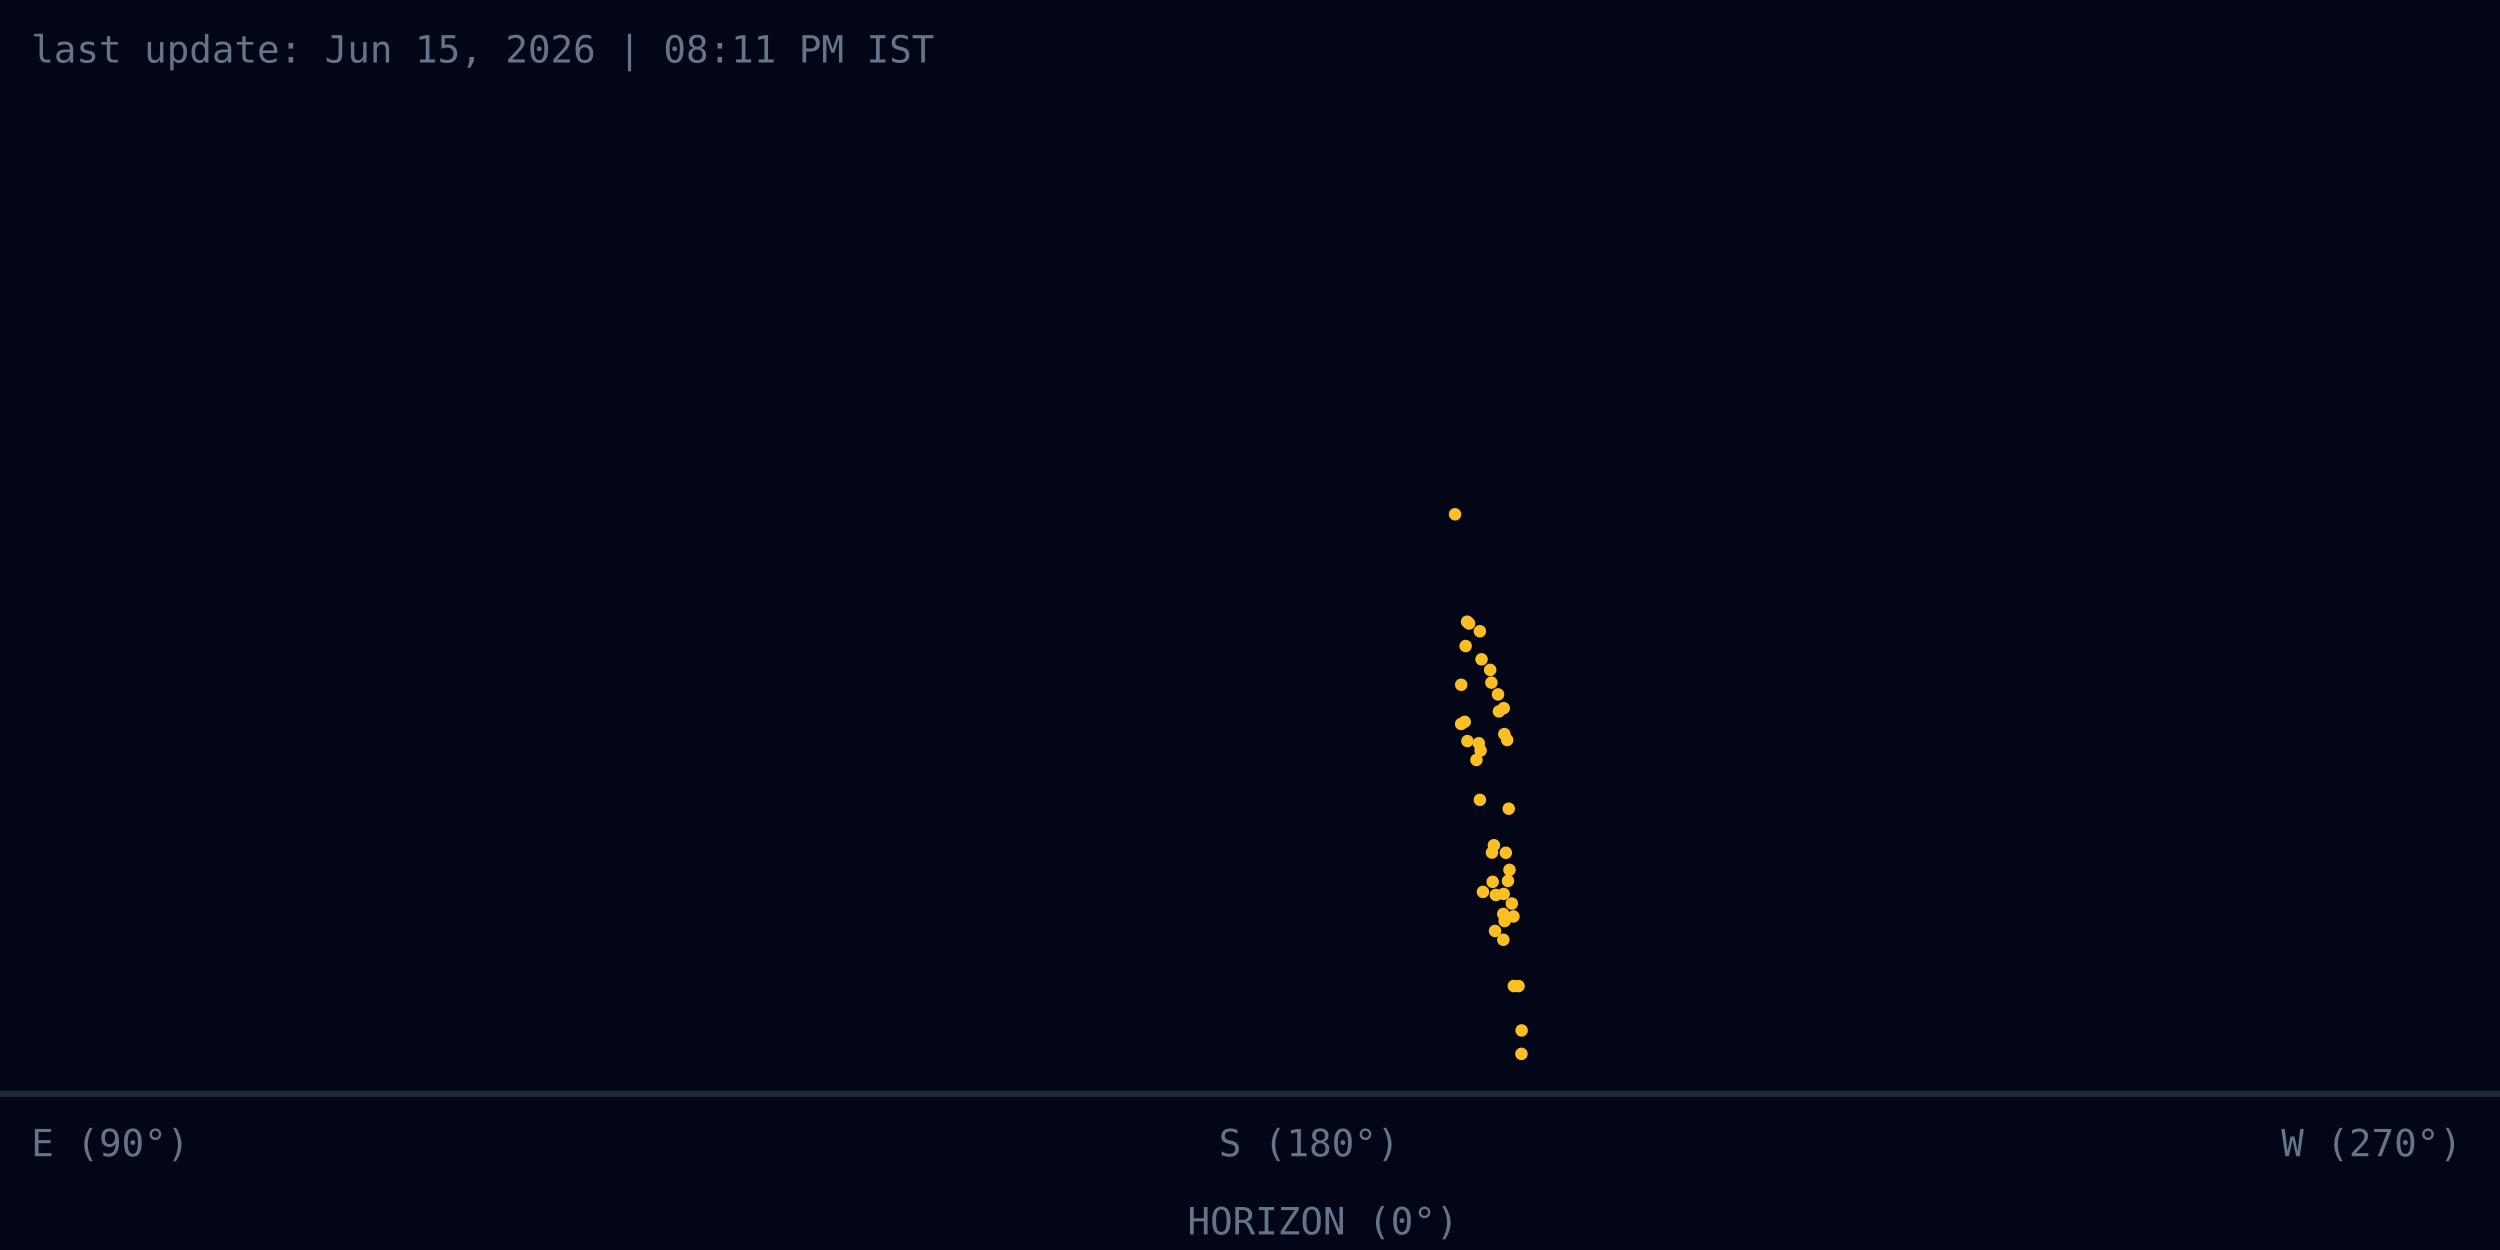
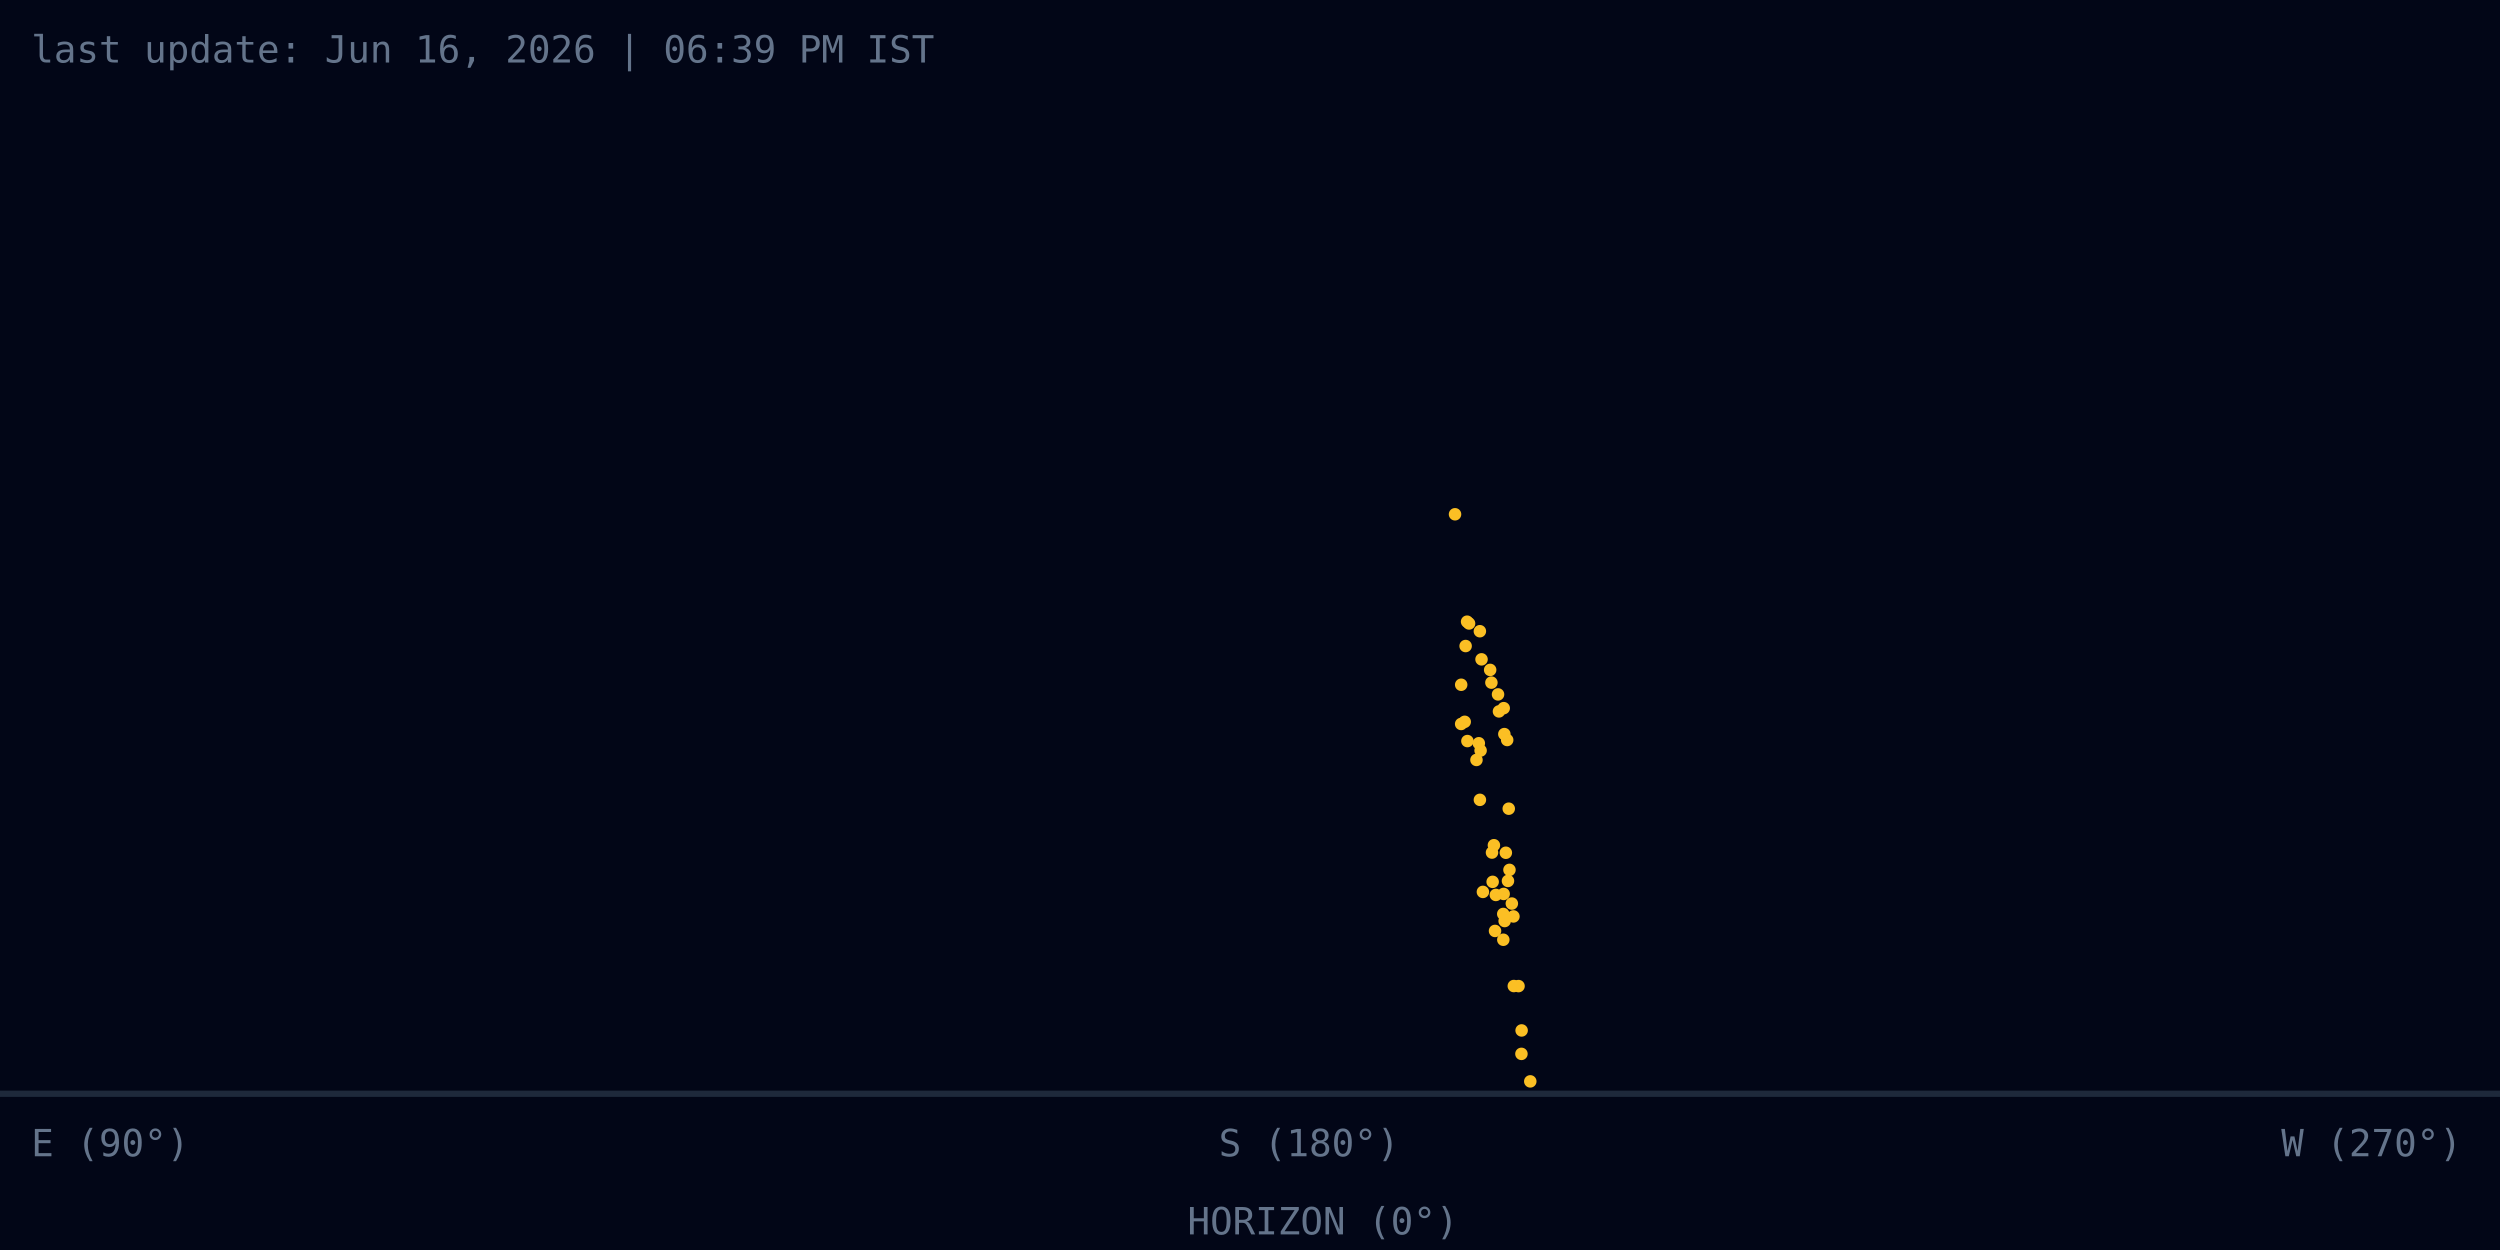
<svg xmlns="http://www.w3.org/2000/svg" width="800" height="400" viewBox="0 0 800 400">
  <rect width="800" height="400" fill="#020617" />
-   <text id="last-update" x="10" y="20" fill="#64748b" font-family="monospace">last update: Jun 15, 2026 | 08:11 PM IST</text>
+   <text id="last-update" x="10" y="20" fill="#64748b" font-family="monospace">last update: Jun 16, 2026 | 06:39 PM IST</text>
  <line x1="0" y1="350" x2="800" y2="350" stroke="#1e293b" stroke-width="2" />
  <text x="380" y="395" fill="#64748b" font-size="12" font-family="monospace">HORIZON (0°)</text>
  <text x="730" y="370" fill="#64748b" font-size="12" font-family="monospace">W (270°)</text>
  <text x="390" y="370" fill="#64748b" font-size="12" font-family="monospace">S (180°)</text>
  <text x="10" y="370" fill="#64748b" font-size="12" font-family="monospace">E (90°)</text>
  <g id="analemma-points">
    <circle cx=" 465.61" cy=" 164.57" r="2" fill="#fbbf24">
 </circle>
    <circle cx=" 467.57" cy=" 231.67" r="2" fill="#fbbf24">
 </circle>
    <circle cx=" 467.58" cy=" 219.12" r="2" fill="#fbbf24">
 </circle>
    <circle cx=" 468.71" cy=" 230.98" r="2" fill="#fbbf24">
 </circle>
    <circle cx=" 469.57" cy=" 237.14" r="2" fill="#fbbf24">
 </circle>
    <circle cx=" 469.00" cy=" 206.73" r="2" fill="#fbbf24">
 </circle>
    <circle cx=" 469.47" cy=" 198.94" r="2" fill="#fbbf24">
 </circle>
    <circle cx=" 470.10" cy=" 199.51" r="2" fill="#fbbf24">
 </circle>
    <circle cx=" 474.53" cy=" 285.41" r="2" fill="#fbbf24">
 </circle>
    <circle cx=" 472.47" cy=" 243.18" r="2" fill="#fbbf24">
 </circle>
    <circle cx=" 473.57" cy=" 255.95" r="2" fill="#fbbf24">
 </circle>
    <circle cx=" 473.22" cy=" 237.84" r="2" fill="#fbbf24">
 </circle>
    <circle cx=" 473.79" cy=" 240.17" r="2" fill="#fbbf24">
 </circle>
    <circle cx=" 473.56" cy=" 201.99" r="2" fill="#fbbf24">
 </circle>
    <circle cx=" 474.09" cy=" 210.99" r="2" fill="#fbbf24">
 </circle>
    <circle cx=" 478.41" cy=" 297.90" r="2" fill="#fbbf24">
 </circle>
    <circle cx=" 477.65" cy=" 282.19" r="2" fill="#fbbf24">
 </circle>
    <circle cx=" 477.44" cy=" 272.82" r="2" fill="#fbbf24">
 </circle>
    <circle cx=" 478.67" cy=" 286.38" r="2" fill="#fbbf24">
 </circle>
    <circle cx=" 478.05" cy=" 270.47" r="2" fill="#fbbf24">
 </circle>
    <circle cx=" 476.85" cy=" 214.37" r="2" fill="#fbbf24">
 </circle>
    <circle cx=" 477.25" cy=" 218.44" r="2" fill="#fbbf24">
 </circle>
    <circle cx=" 481.06" cy=" 300.72" r="2" fill="#fbbf24">
 </circle>
    <circle cx=" 481.04" cy=" 292.47" r="2" fill="#fbbf24">
 </circle>
    <circle cx=" 481.49" cy=" 294.73" r="2" fill="#fbbf24">
 </circle>
    <circle cx=" 481.17" cy=" 286.06" r="2" fill="#fbbf24">
 </circle>
    <circle cx=" 479.37" cy=" 222.21" r="2" fill="#fbbf24">
 </circle>
    <circle cx=" 479.67" cy=" 227.65" r="2" fill="#fbbf24">
 </circle>
    <circle cx=" 498.29" cy=" 411.31" r="2" fill="#fbbf24">
 </circle>
    <circle cx=" 498.34" cy=" 411.53" r="2" fill="#fbbf24">
 </circle>
    <circle cx=" 484.42" cy=" 315.53" r="2" fill="#fbbf24">
 </circle>
    <circle cx=" 486.86" cy=" 337.24" r="2" fill="#fbbf24">
 </circle>
    <circle cx=" 481.87" cy=" 272.88" r="2" fill="#fbbf24">
 </circle>
    <circle cx=" 482.55" cy=" 281.90" r="2" fill="#fbbf24">
 </circle>
    <circle cx=" 481.19" cy=" 226.61" r="2" fill="#fbbf24">
 </circle>
    <circle cx=" 481.39" cy=" 234.91" r="2" fill="#fbbf24">
 </circle>
    <circle cx=" 486.92" cy=" 329.74" r="2" fill="#fbbf24">
 </circle>
    <circle cx=" 483.03" cy=" 278.36" r="2" fill="#fbbf24">
 </circle>
    <circle cx=" 483.79" cy=" 289.14" r="2" fill="#fbbf24">
 </circle>
    <circle cx=" 485.93" cy=" 315.55" r="2" fill="#fbbf24">
 </circle>
    <circle cx=" 484.30" cy=" 293.26" r="2" fill="#fbbf24">
 </circle>
    <circle cx=" 482.30" cy=" 236.80" r="2" fill="#fbbf24">
 </circle>
    <circle cx=" 482.80" cy=" 258.78" r="2" fill="#fbbf24">
 </circle>
    <circle cx=" 501.22" cy=" 413.90" r="2" fill="#fbbf24">
 </circle>
+     <circle cx=" 489.69" cy=" 346.04" r="2" fill="#fbbf24">
+  </circle>
  </g>
</svg>
